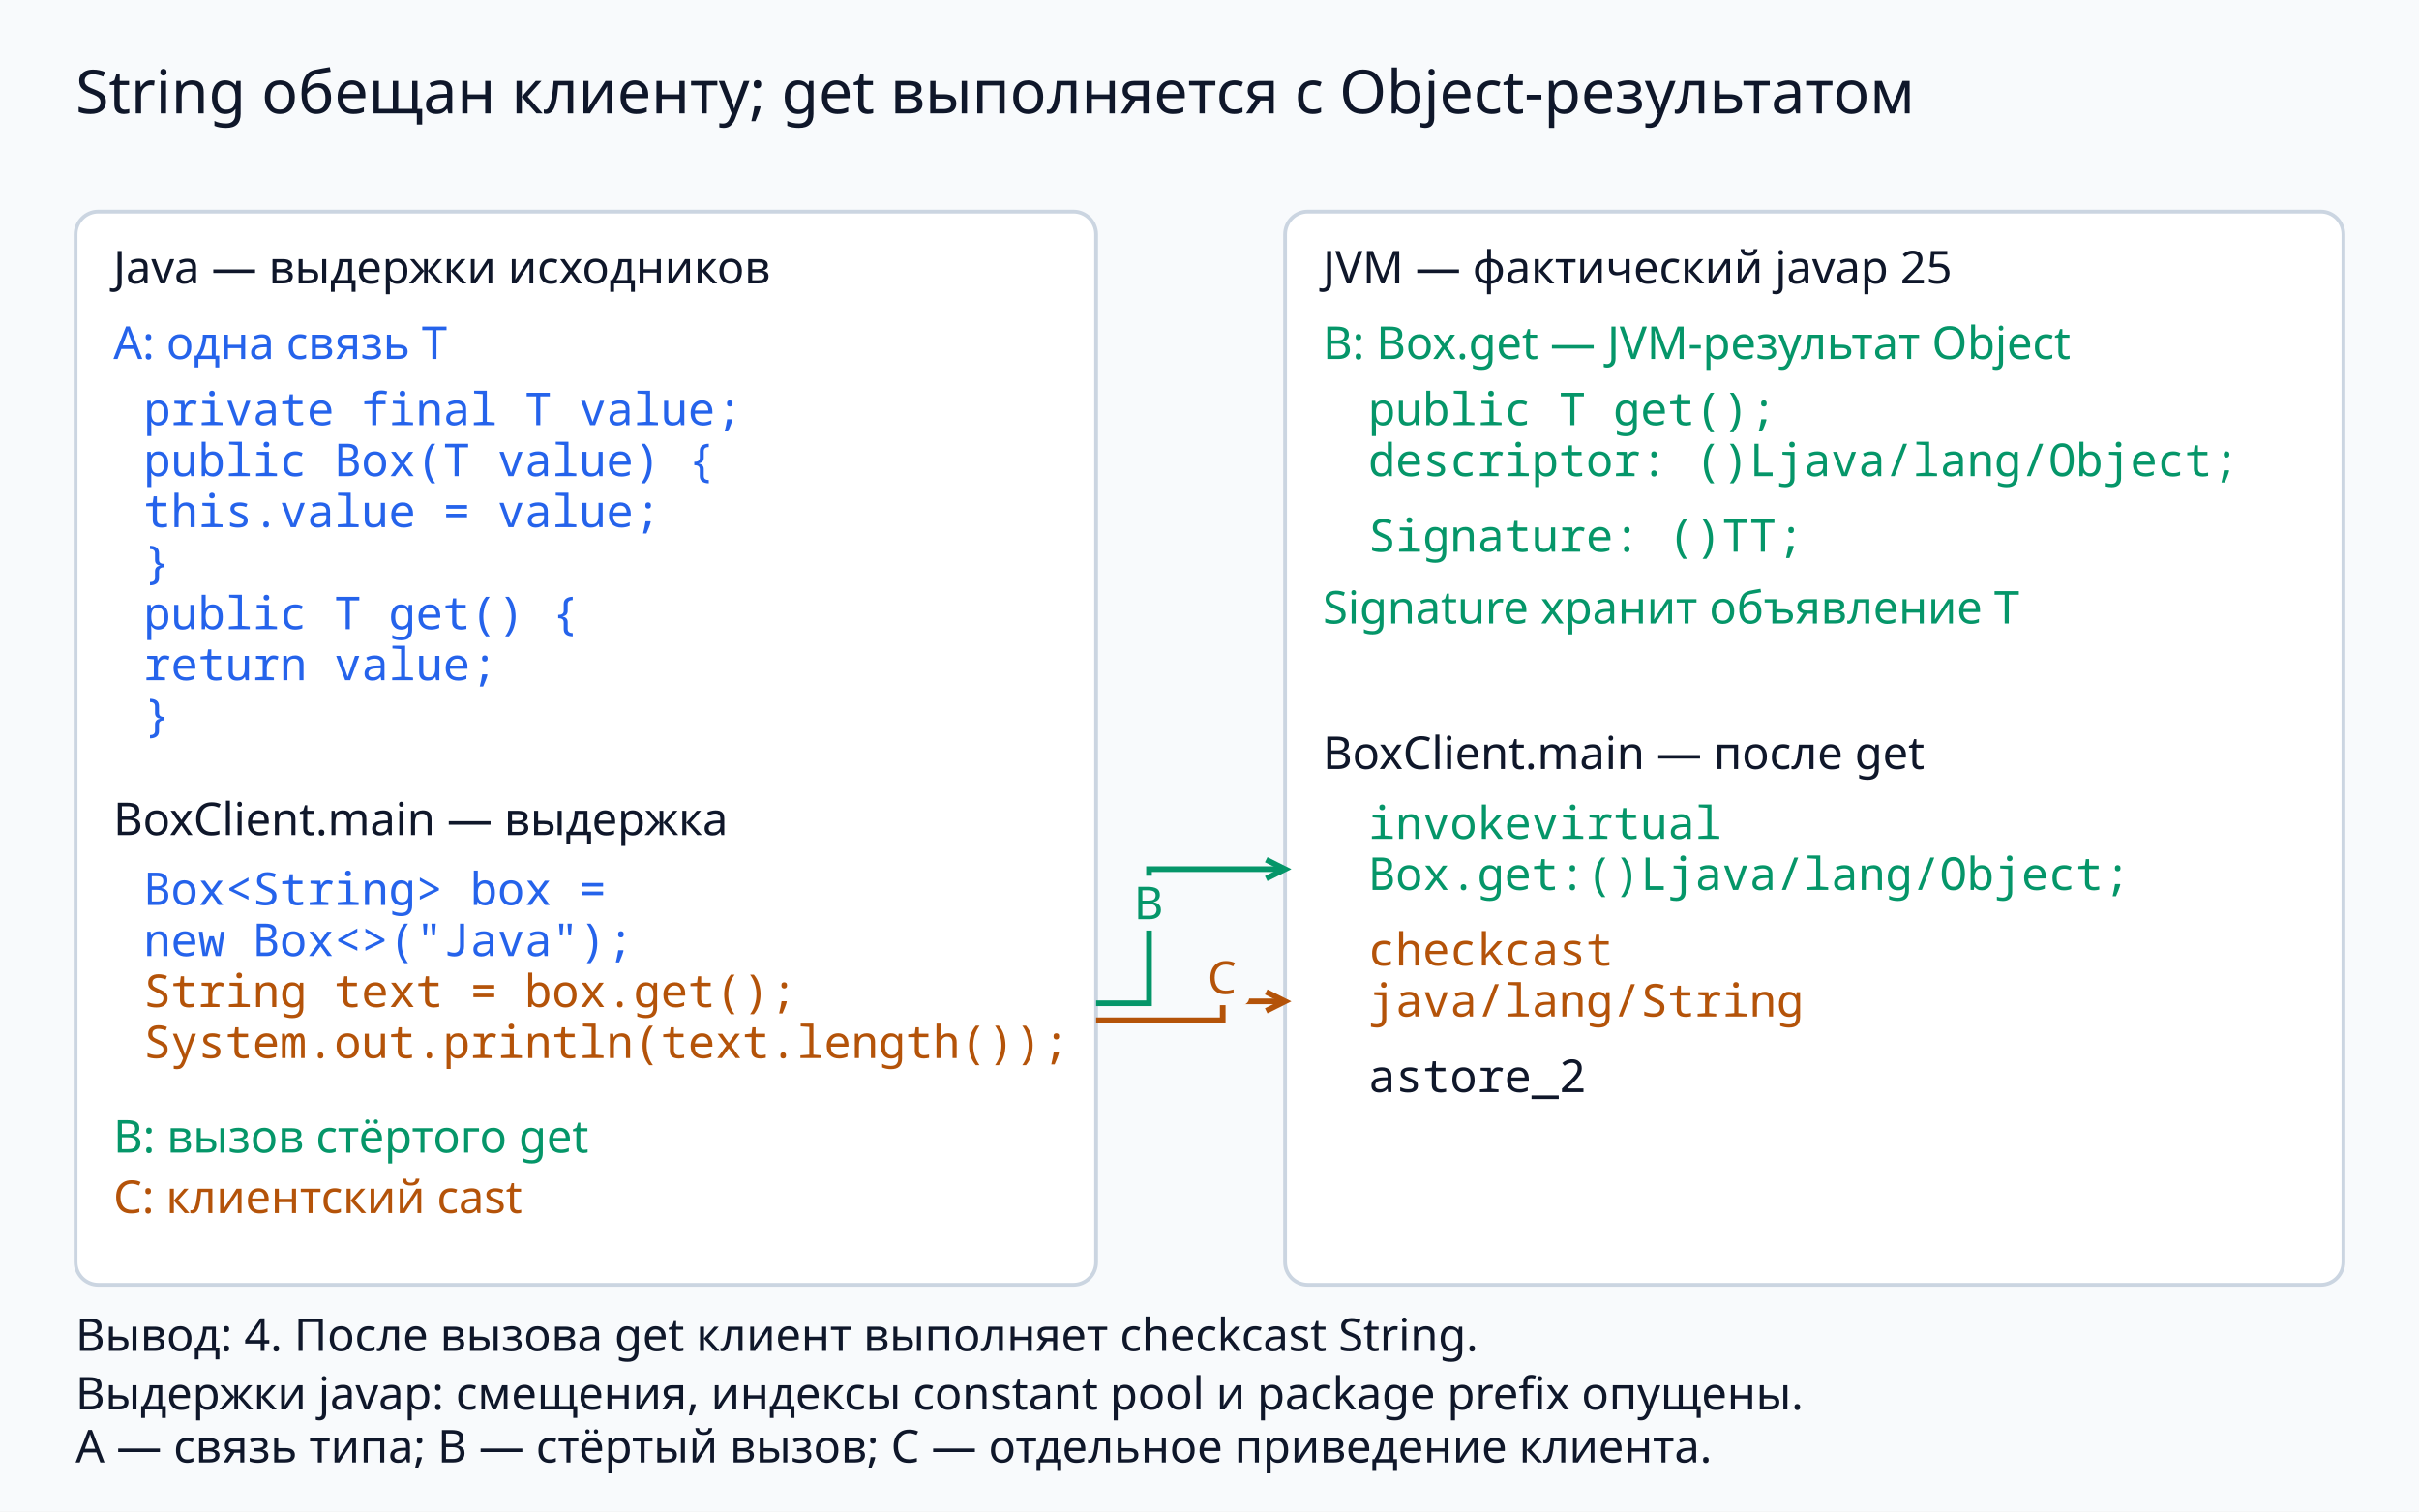
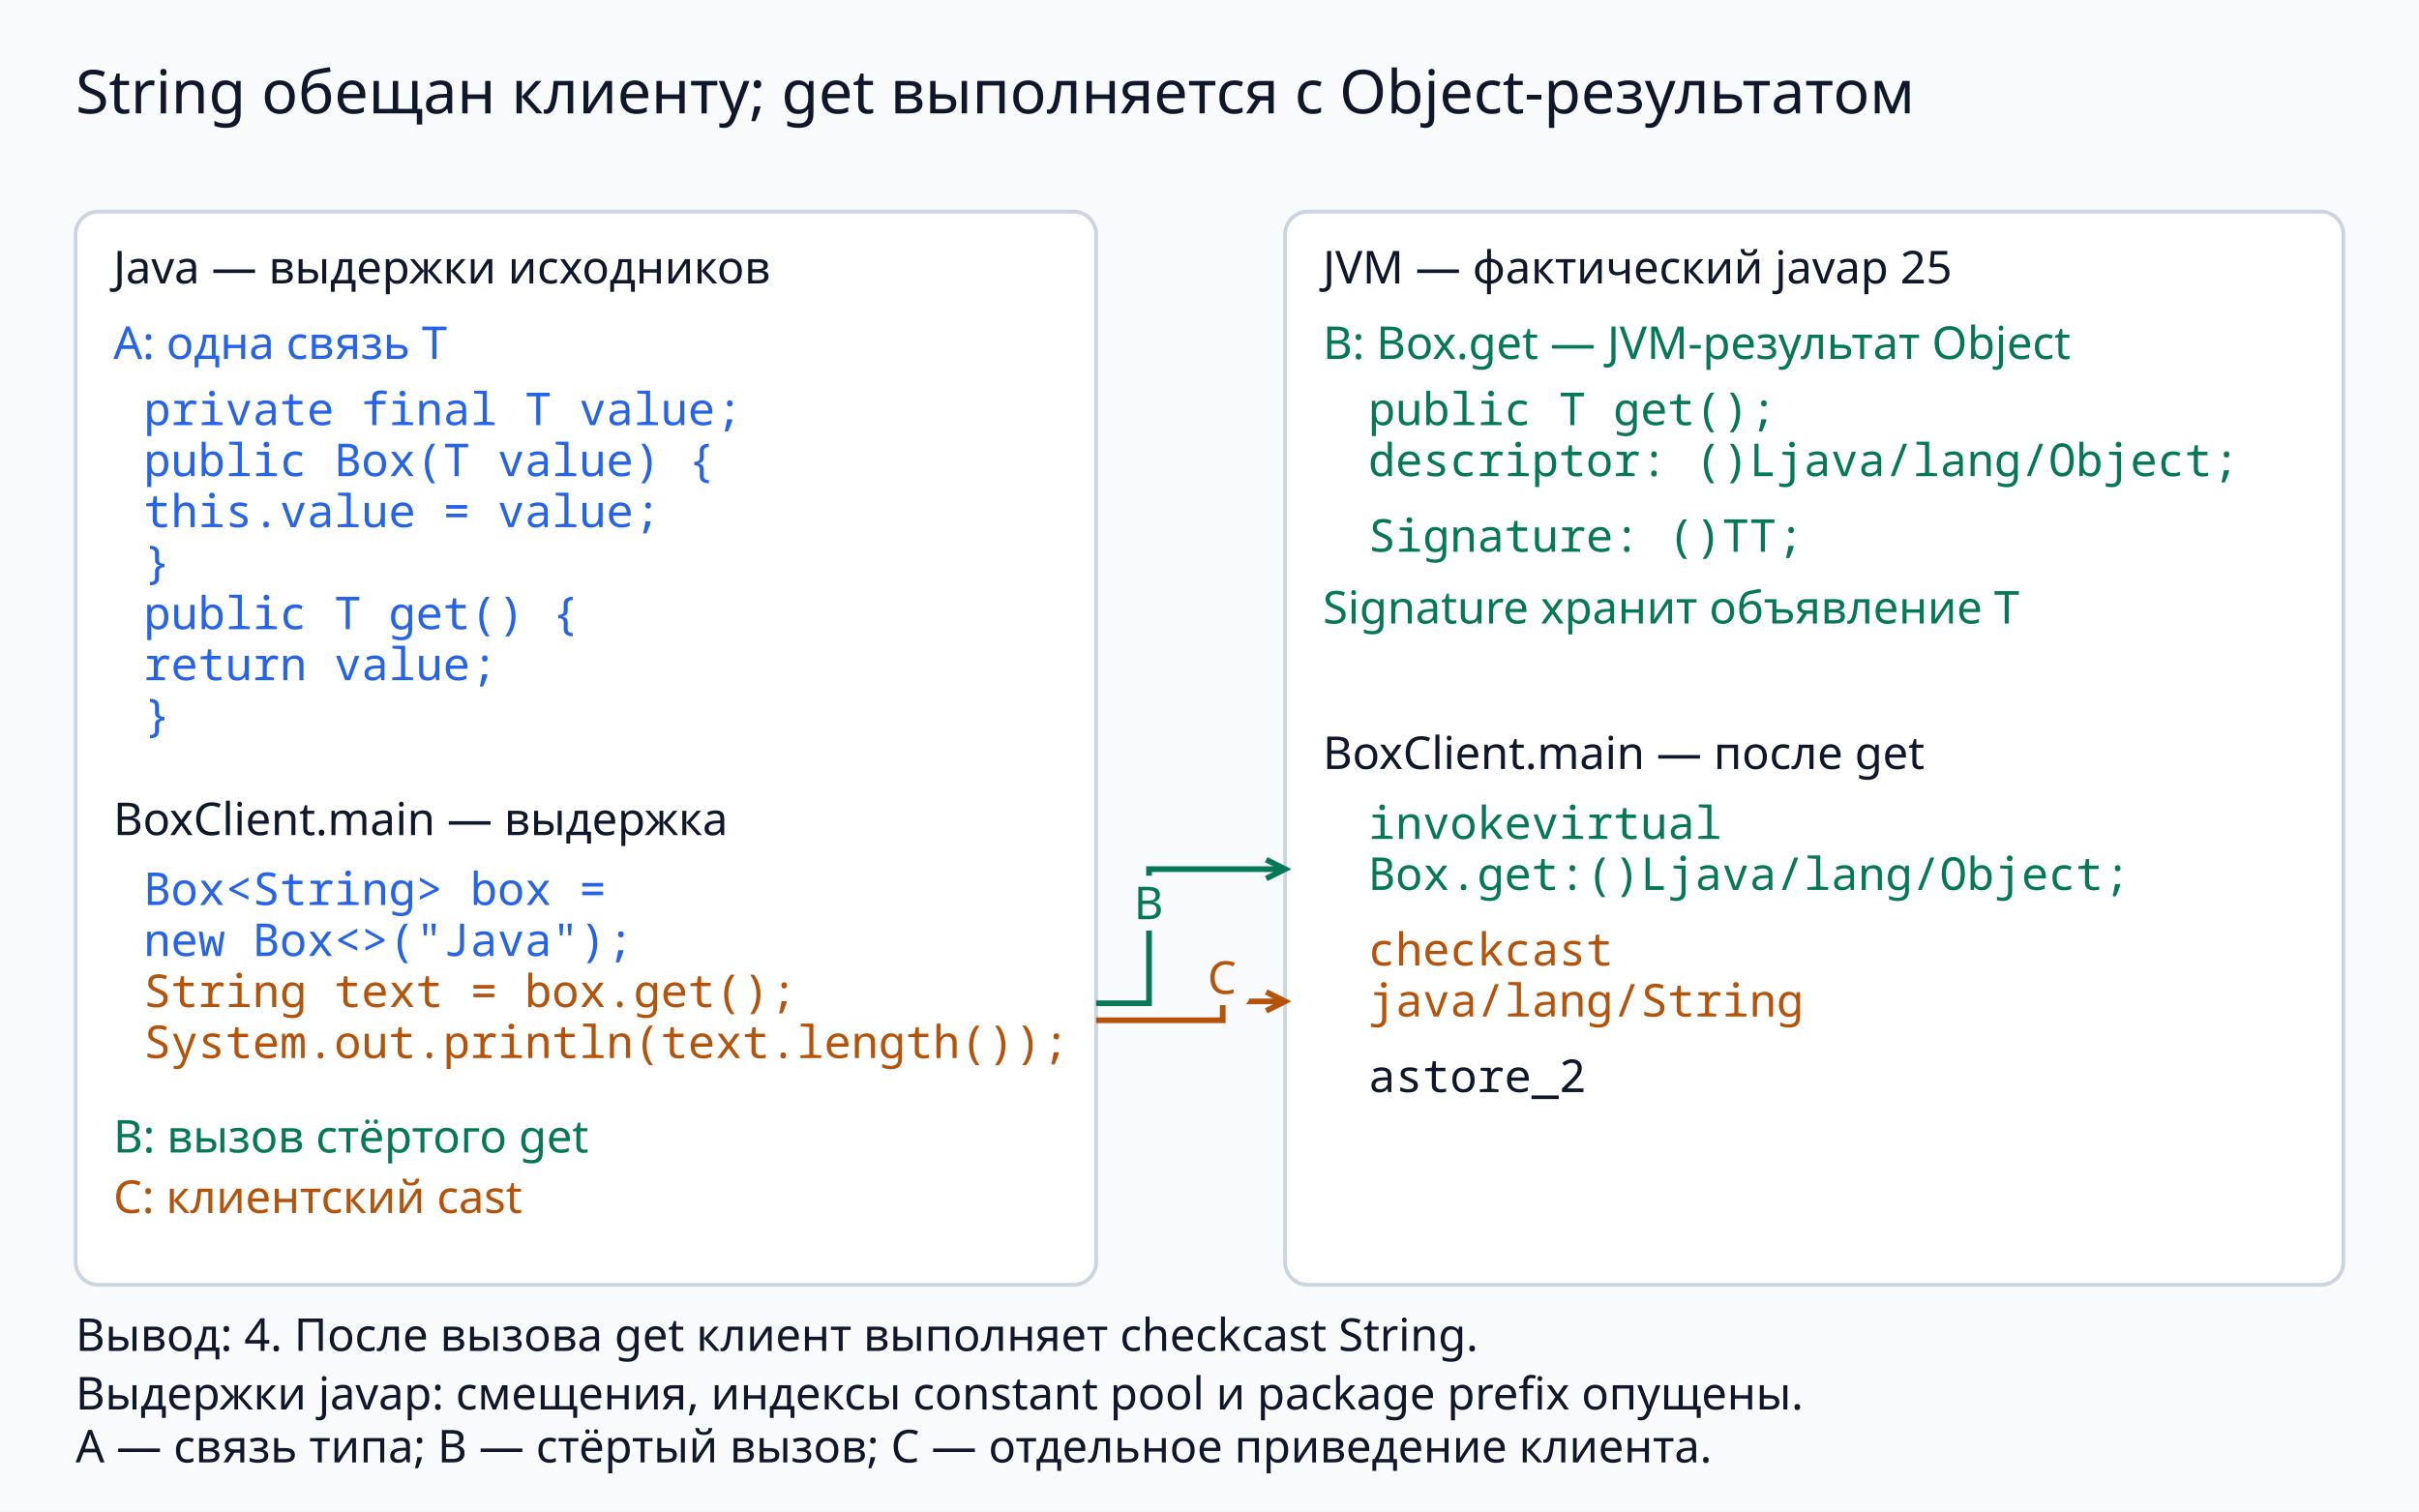
<svg xmlns="http://www.w3.org/2000/svg" width="1280" height="800" viewBox="0 0 1280 800" role="img" aria-labelledby="title desc">
  <rect width="1280" height="800" fill="#f8fafc" />
  <text x="40" y="60" font-family="Noto Sans, sans-serif" font-size="32" fill="#0f172a">String обещан клиенту; get выполняется с Object-результатом</text>
  <rect x="40" y="112" width="540" height="568" rx="12" fill="#fff" stroke="#cbd5e1" stroke-width="2" />
  <rect x="680" y="112" width="560" height="568" rx="12" fill="#fff" stroke="#cbd5e1" stroke-width="2" />
  <text x="60" y="150" font-family="Noto Sans, sans-serif" font-size="24" fill="#0f172a">Java — выдержки исходников</text>
  <text x="700" y="150" font-family="Noto Sans, sans-serif" font-size="24" fill="#0f172a">JVM — фактический javap 25</text>
  <text x="60" y="190" font-family="Noto Sans, sans-serif" font-size="24" fill="#2563eb">A: одна связь T</text>
  <text x="76" y="225" font-family="Noto Sans Mono, monospace" font-size="24" fill="#2563eb">private final T value;</text>
  <text x="76" y="252" font-family="Noto Sans Mono, monospace" font-size="24" fill="#2563eb">public Box(T value) {</text>
  <text x="76" y="279" font-family="Noto Sans Mono, monospace" font-size="24" fill="#2563eb">    this.value = value;</text>
  <text x="76" y="306" font-family="Noto Sans Mono, monospace" font-size="24" fill="#2563eb">}</text>
  <text x="76" y="333" font-family="Noto Sans Mono, monospace" font-size="24" fill="#2563eb">public T get() {</text>
  <text x="76" y="360" font-family="Noto Sans Mono, monospace" font-size="24" fill="#2563eb">    return value;</text>
  <text x="76" y="387" font-family="Noto Sans Mono, monospace" font-size="24" fill="#2563eb">}</text>
  <text x="60" y="442" font-family="Noto Sans, sans-serif" font-size="24" fill="#0f172a">BoxClient.main — выдержка</text>
  <text x="76" y="479" font-family="Noto Sans Mono, monospace" font-size="24" fill="#2563eb">Box&lt;String&gt; box =</text>
  <text x="76" y="506" font-family="Noto Sans Mono, monospace" font-size="24" fill="#2563eb">    new Box&lt;&gt;("Java");</text>
  <text x="76" y="533" font-family="Noto Sans Mono, monospace" font-size="24" fill="#b45309">String text = box.get();</text>
  <text x="76" y="560" font-family="Noto Sans Mono, monospace" font-size="24" fill="#b45309">System.out.println(text.length());</text>
-   <text x="60" y="610" font-family="Noto Sans, sans-serif" font-size="24" fill="#059669">B: вызов стёртого get</text>
+   <text x="60" y="610" font-family="Noto Sans, sans-serif" font-size="24" fill="#047857">B: вызов стёртого get</text>
  <text x="60" y="642" font-family="Noto Sans, sans-serif" font-size="24" fill="#b45309">C: клиентский cast</text>
-   <text x="700" y="190" font-family="Noto Sans, sans-serif" font-size="24" fill="#059669">B: Box.get — JVM-результат Object</text>
-   <text x="724" y="225" font-family="Noto Sans Mono, monospace" font-size="24" fill="#059669">public T get();</text>
-   <text x="724" y="252" font-family="Noto Sans Mono, monospace" font-size="24" fill="#059669">descriptor: ()Ljava/lang/Object;</text>
-   <text x="724" y="292" font-family="Noto Sans Mono, monospace" font-size="24" fill="#059669">Signature: ()TT;</text>
-   <text x="700" y="330" font-family="Noto Sans, sans-serif" font-size="24" fill="#059669">Signature хранит объявление T</text>
+   <text x="700" y="190" font-family="Noto Sans, sans-serif" font-size="24" fill="#047857">B: Box.get — JVM-результат Object</text>
+   <text x="724" y="225" font-family="Noto Sans Mono, monospace" font-size="24" fill="#047857">public T get();</text>
+   <text x="724" y="252" font-family="Noto Sans Mono, monospace" font-size="24" fill="#047857">descriptor: ()Ljava/lang/Object;</text>
+   <text x="724" y="292" font-family="Noto Sans Mono, monospace" font-size="24" fill="#047857">Signature: ()TT;</text>
+   <text x="700" y="330" font-family="Noto Sans, sans-serif" font-size="24" fill="#047857">Signature хранит объявление T</text>
  <text x="700" y="407" font-family="Noto Sans, sans-serif" font-size="24" fill="#0f172a">BoxClient.main — после get</text>
-   <text x="724" y="444" font-family="Noto Sans Mono, monospace" font-size="24" fill="#059669">invokevirtual</text>
-   <text x="724" y="471" font-family="Noto Sans Mono, monospace" font-size="24" fill="#059669">Box.get:()Ljava/lang/Object;</text>
+   <text x="724" y="444" font-family="Noto Sans Mono, monospace" font-size="24" fill="#047857">invokevirtual</text>
+   <text x="724" y="471" font-family="Noto Sans Mono, monospace" font-size="24" fill="#047857">Box.get:()Ljava/lang/Object;</text>
  <text x="724" y="511" font-family="Noto Sans Mono, monospace" font-size="24" fill="#b45309">checkcast</text>
  <text x="724" y="538" font-family="Noto Sans Mono, monospace" font-size="24" fill="#b45309">java/lang/String</text>
  <text x="724" y="578" font-family="Noto Sans Mono, monospace" font-size="24" fill="#0f172a">astore_2</text>
-   <path d="M 580 531 H 608 V 460 H 680" fill="none" stroke="#059669" stroke-width="3" />
-   <path d="M 670 455 L 680 460 L 670 465" fill="none" stroke="#059669" stroke-width="3" />
+   <path d="M 580 531 H 608 V 460 H 680" fill="none" stroke="#047857" stroke-width="3" />
+   <path d="M 670 455 L 680 460 L 670 465" fill="none" stroke="#047857" stroke-width="3" />
  <rect x="594" y="463.5" width="28" height="29" rx="4" fill="#f8fafc" />
-   <text x="600" y="486.5" font-family="Noto Sans, sans-serif" font-size="24" fill="#059669">B</text>
+   <text x="600" y="486.5" font-family="Noto Sans, sans-serif" font-size="24" fill="#047857">B</text>
  <path d="M 580 540 H 647 V 530 H 680" fill="none" stroke="#b45309" stroke-width="3" />
  <path d="M 670 525 L 680 530 L 670 535" fill="none" stroke="#b45309" stroke-width="3" />
  <rect x="633" y="503.0" width="28" height="29" rx="4" fill="#f8fafc" />
  <text x="639" y="526.0" font-family="Noto Sans, sans-serif" font-size="24" fill="#b45309">C</text>
  <text x="40" y="715" font-family="Noto Sans, sans-serif" font-size="24" fill="#0f172a">Вывод: 4. После вызова get клиент выполняет checkcast String.</text>
  <text x="40" y="746" font-family="Noto Sans, sans-serif" font-size="24" fill="#0f172a">Выдержки javap: смещения, индексы constant pool и package prefix опущены.</text>
  <text x="40" y="774" font-family="Noto Sans, sans-serif" font-size="24" fill="#0f172a">A — связь типа; B — стёртый вызов; C — отдельное приведение клиента.</text>
</svg>
